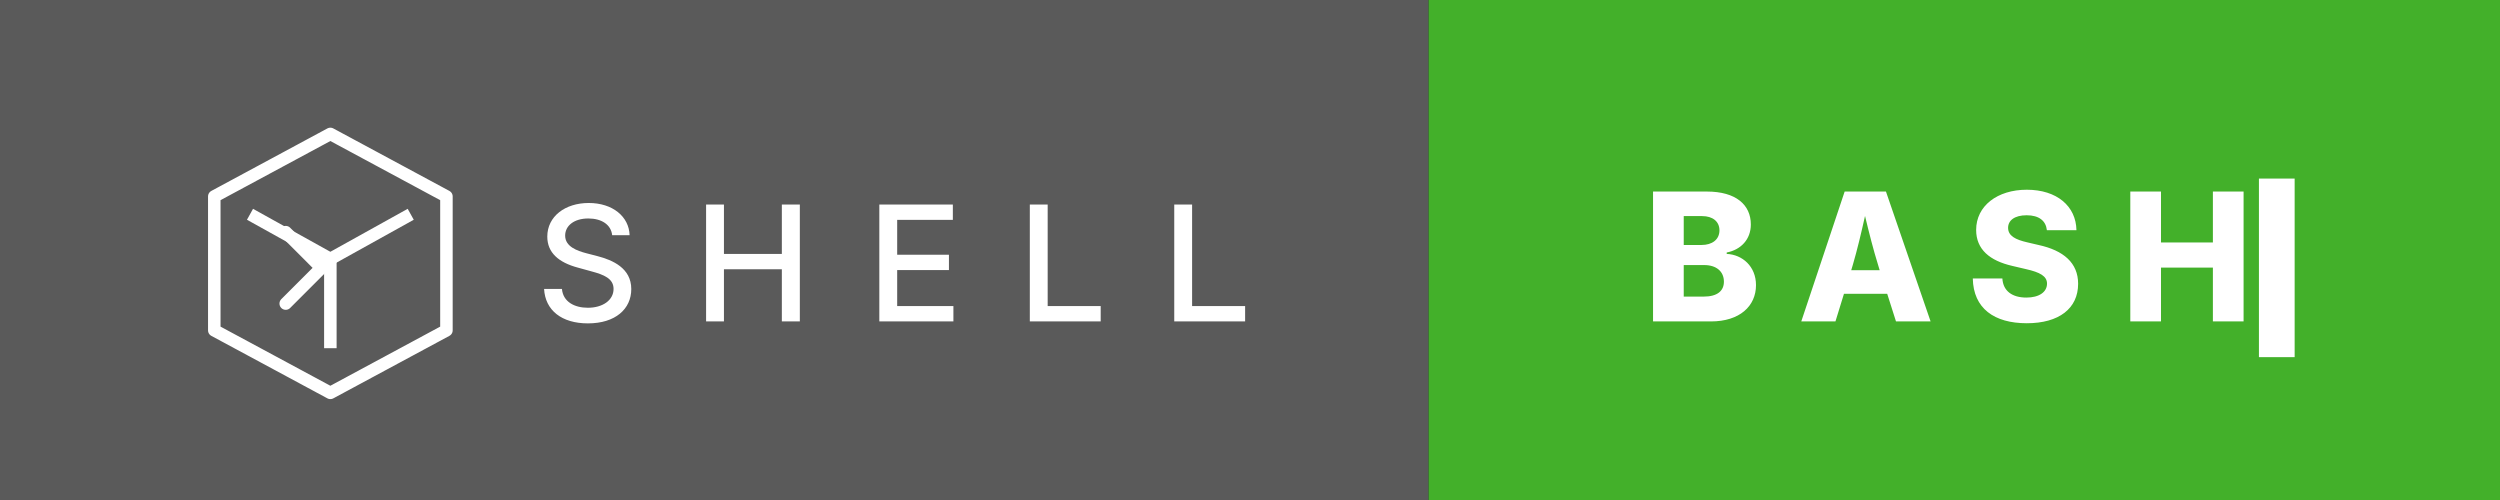
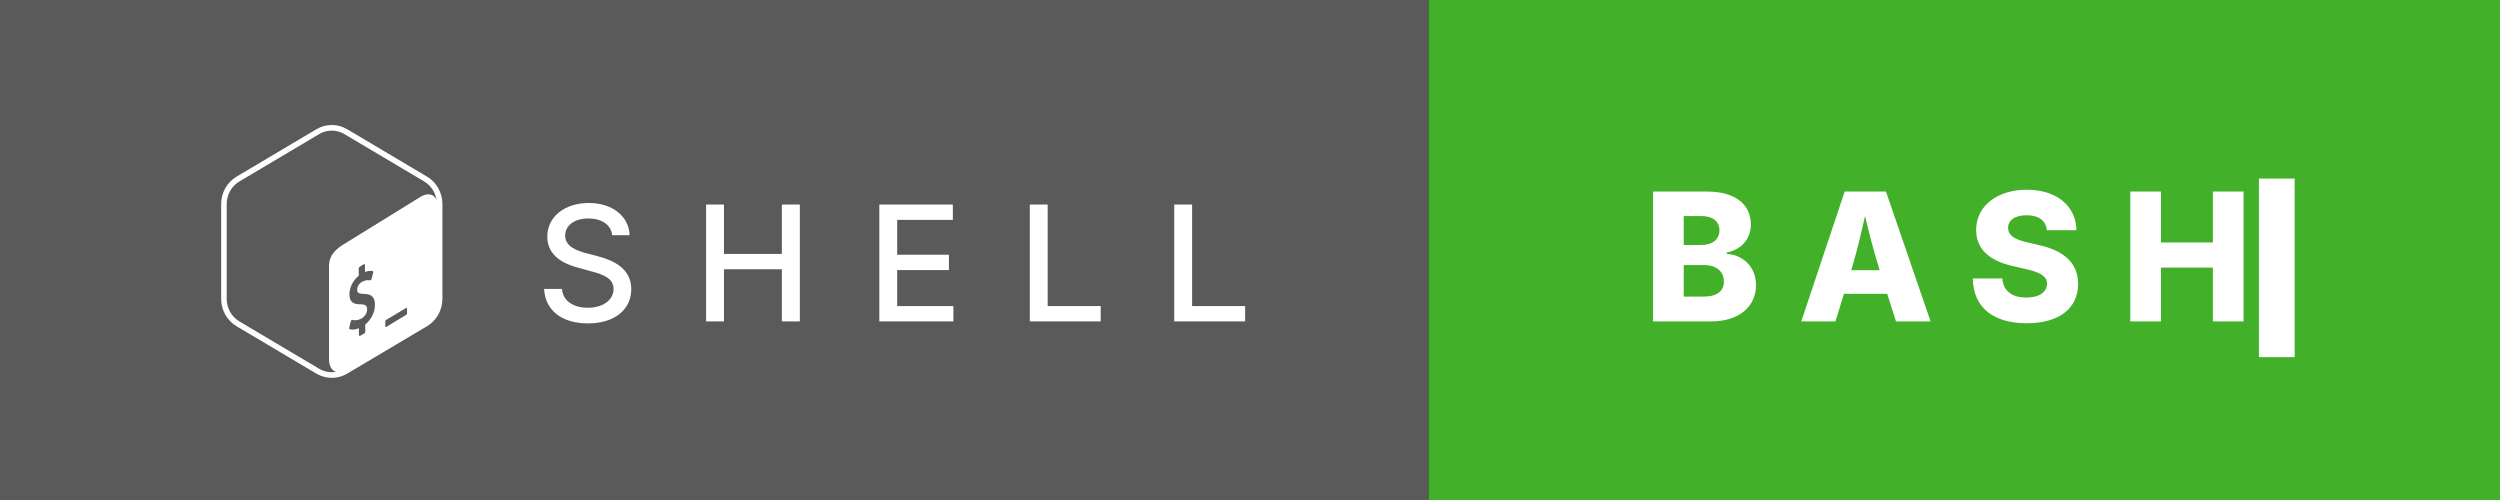
<svg xmlns="http://www.w3.org/2000/svg" width="280" height="56" viewBox="0 0 280 56" fill="none" role="img" aria-labelledby="title desc">
  <rect width="280" height="56" rx="0" fill="#171A20" />
  <rect width="160" height="56" fill="#5A5A5A" />
  <rect x="160" width="120" height="56" fill="#43B02A">
    <animate attributeName="fill" values="#43B02A;#36A120;#43B02A" dur="2s" repeatCount="indefinite" />
  </rect>
-   <g transform="translate(24 14)" stroke="#FFFFFF" stroke-width="1.4" stroke-linejoin="round">
-     <path d="M13 1l13 7v15l-13 7L0 23V8L13 1z" fill="none" />
-     <path d="M4 10l9 5 9-5" />
-     <path d="M13 15v10" />
-     <path d="M8 20l4-4-4-4" stroke-linecap="round" />
+   <g transform="translate(23 14) scale(1.18)">
+     <path fill="#FFFFFF" d="M21.038,4.9l-7.577-4.498C13.009,0.134,12.505,0,12,0c-0.505,0-1.009,0.134-1.462,0.403L2.961,4.9 C2.057,5.437,1.5,6.429,1.5,7.503v8.995c0,1.073,0.557,2.066,1.462,2.603l7.577,4.497C10.991,23.866,11.495,24,12,24 c0.505,0,1.009-0.134,1.461-0.402l7.577-4.497c0.904-0.537,1.462-1.529,1.462-2.603V7.503C22.5,6.429,21.943,5.437,21.038,4.9z M15.17,18.946l0.013,0.646c0.001,0.078-0.05,0.167-0.111,0.198l-0.383,0.22c-0.061,0.031-0.111-0.007-0.112-0.085L14.57,19.29 c-0.328,0.136-0.66,0.169-0.872,0.084c-0.04-0.016-0.057-0.075-0.041-0.142l0.139-0.584c0.011-0.046,0.036-0.092,0.069-0.121 c0.012-0.011,0.024-0.02,0.036-0.026c0.022-0.011,0.043-0.014,0.062-0.006c0.229,0.077,0.521,0.041,0.802-0.101 c0.357-0.181,0.596-0.545,0.592-0.907c-0.003-0.328-0.181-0.465-0.613-0.468c-0.55,0.001-1.064-0.107-1.072-0.917 c-0.007-0.667,0.34-1.361,0.889-1.8l-0.007-0.652c-0.001-0.08,0.048-0.168,0.111-0.2l0.37-0.236 c0.061-0.031,0.111,0.007,0.112,0.087l0.006,0.653c0.273-0.109,0.511-0.138,0.726-0.088c0.047,0.012,0.067,0.076,0.048,0.151 l-0.144,0.578c-0.011,0.044-0.036,0.088-0.065,0.116c-0.012,0.012-0.025,0.021-0.038,0.028c-0.019,0.01-0.038,0.013-0.057,0.009 c-0.098-0.022-0.332-0.073-0.699,0.113c-0.385,0.195-0.52,0.53-0.517,0.778c0.003,0.297,0.155,0.387,0.681,0.396 c0.7,0.012,1.003,0.318,1.01,1.023C16.105,17.747,15.736,18.491,15.17,18.946z M19.143,17.859c0,0.06-0.008,0.116-0.058,0.145 l-1.916,1.164c-0.05,0.029-0.09,0.004-0.09-0.056v-0.494c0-0.06,0.037-0.093,0.087-0.122l1.887-1.129 c0.05-0.029,0.09-0.004,0.09,0.056V17.859z M20.459,6.797l-7.168,4.427c-0.894,0.523-1.553,1.109-1.553,2.187v8.833 c0,0.645,0.26,1.063,0.66,1.184c-0.131,0.023-0.264,0.039-0.398,0.039c-0.42,0-0.833-0.114-1.197-0.33L3.226,18.64 c-0.741-0.44-1.201-1.261-1.201-2.142V7.503c0-0.881,0.46-1.702,1.201-2.142l7.577-4.498c0.363-0.216,0.777-0.33,1.197-0.33 c0.419,0,0.833,0.114,1.197,0.33l7.577,4.498c0.624,0.371,1.046,1.013,1.164,1.732C21.686,6.557,21.12,6.411,20.459,6.797z">
+       <animate attributeName="opacity" values="1;0.82;1" dur="1.7s" repeatCount="indefinite" />
+     </path>
  </g>
  <text x="60" y="36" fill="#FFFFFF" font-family="Inter, Arial, sans-serif" font-size="18" font-weight="500" letter-spacing="6">SHELL</text>
  <text x="184" y="36" fill="#FFFFFF" font-family="Inter, Arial, sans-serif" font-size="20" font-weight="800" letter-spacing="4">BASH</text>
  <rect x="253" y="20" width="4" height="20" fill="#FFFFFF">
    <animate attributeName="opacity" values="1;0;1" dur="0.9s" repeatCount="indefinite" />
  </rect>
</svg>
